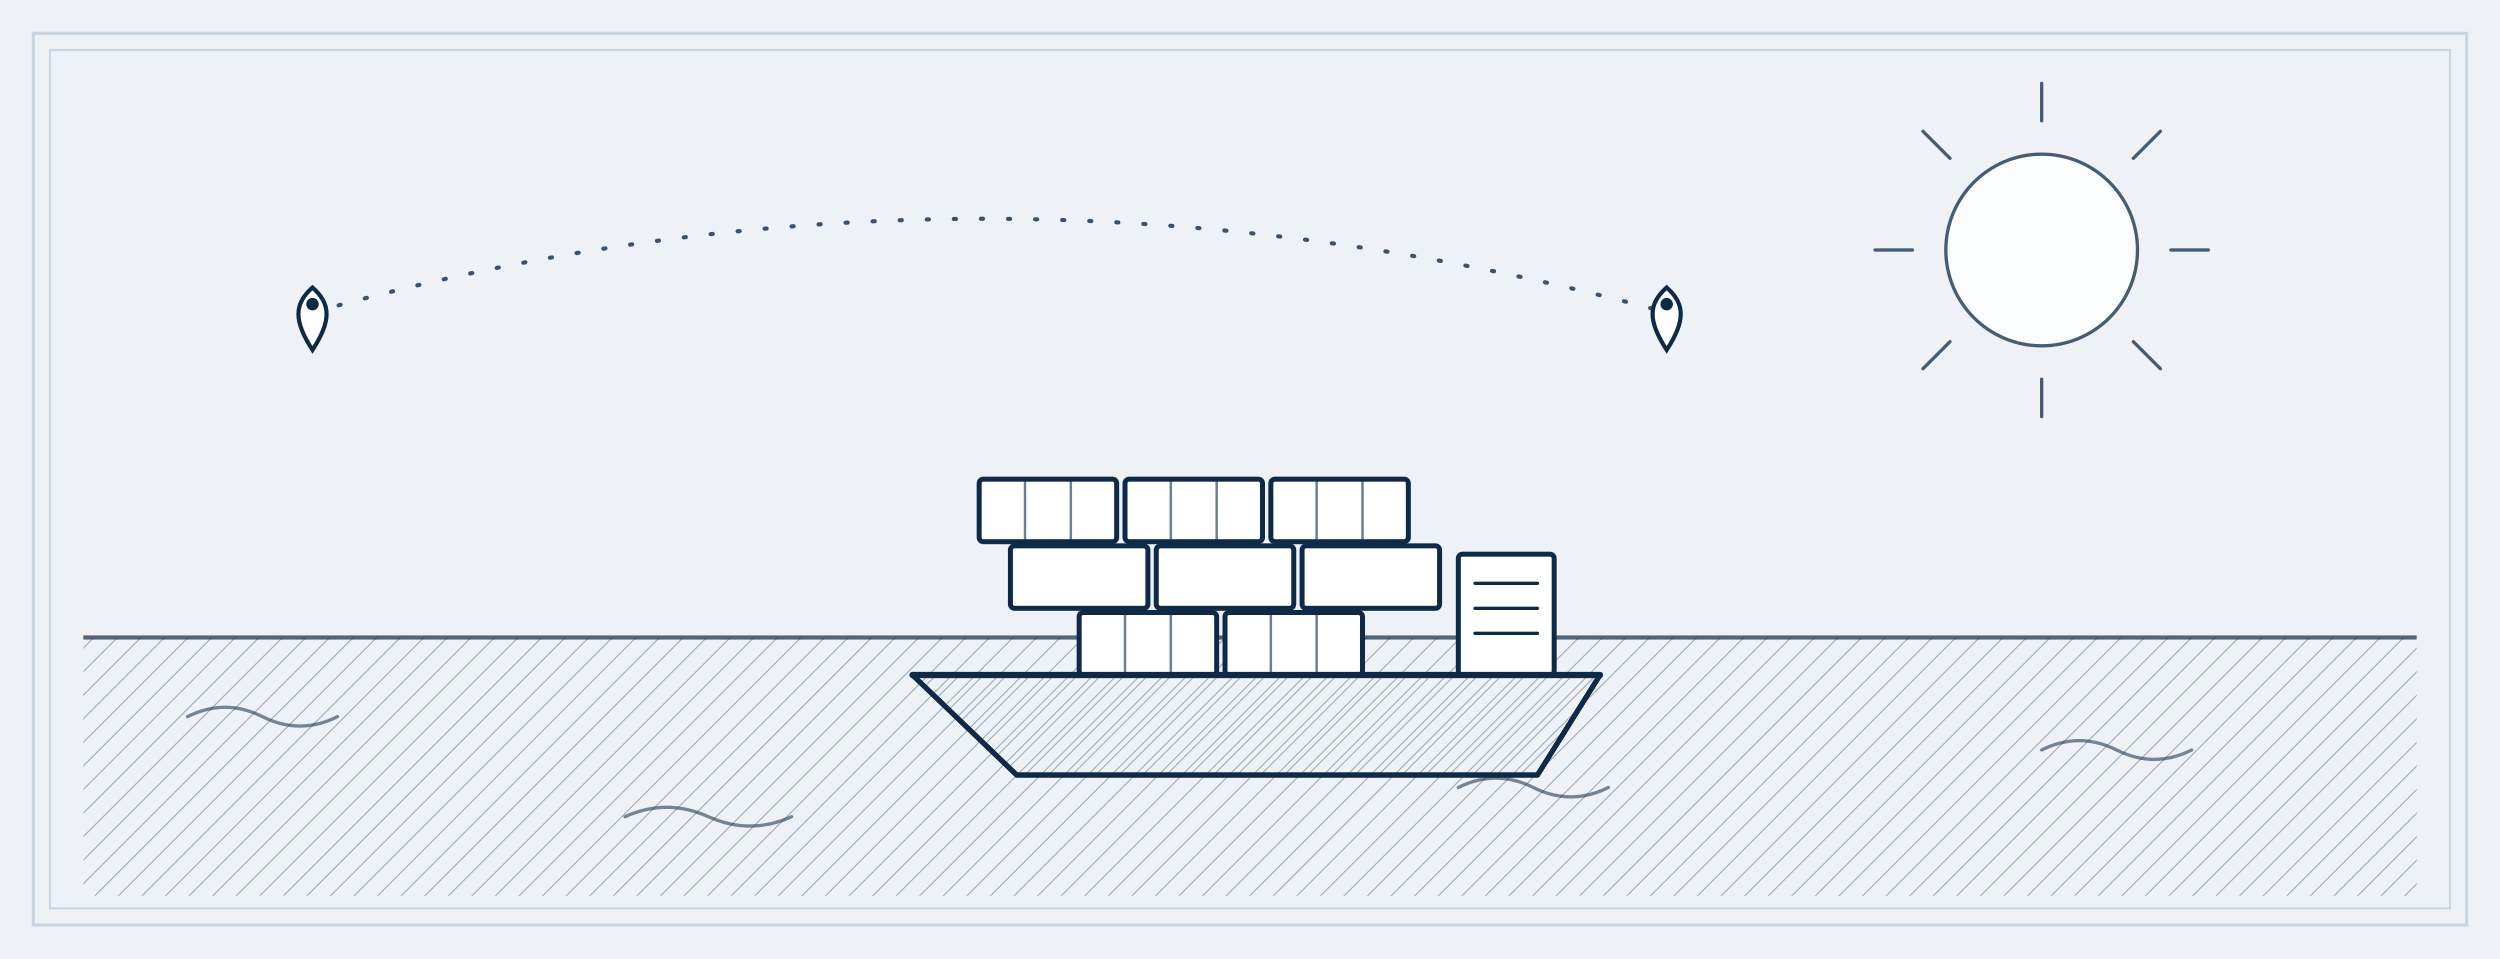
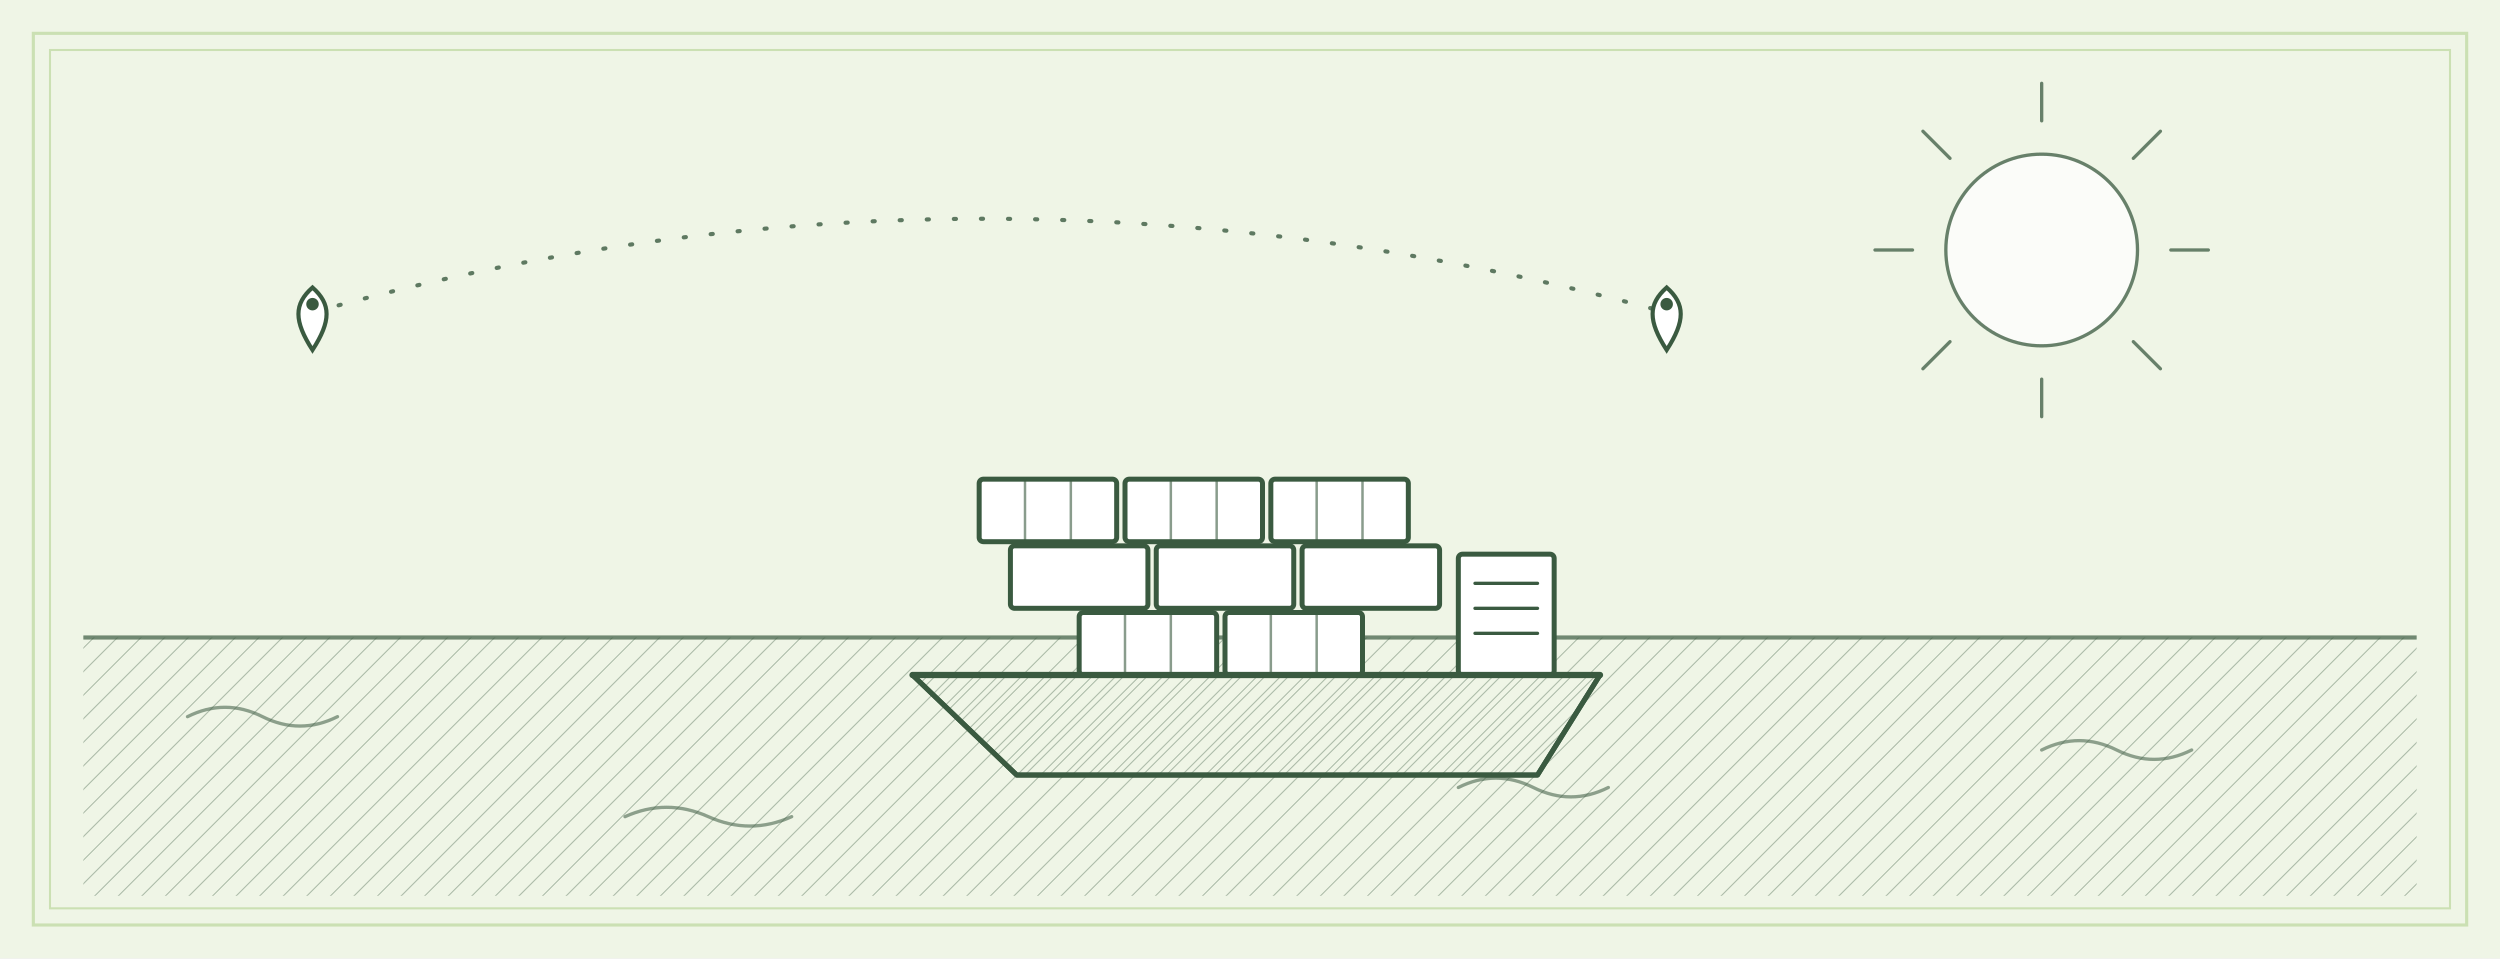
<svg xmlns="http://www.w3.org/2000/svg" viewBox="0 0 1200 460" role="img" aria-label="Line engraving of a cargo ship carrying containers across the sea">
  <defs>
    <pattern id="sea" width="8" height="8" patternTransform="rotate(45)" patternUnits="userSpaceOnUse">
-       <line x1="0" y1="0" x2="0" y2="8" stroke="#0F2A47" stroke-width="1" opacity="0.35" />
+       <line x1="0" y1="0" x2="0" y2="8" stroke="#3A5A40" stroke-width="1" opacity="0.35" />
    </pattern>
  </defs>
-   <rect width="1200" height="460" fill="#EEF2F7" />
-   <rect x="16" y="16" width="1168" height="428" fill="none" stroke="#CBD5E1" stroke-width="1.5" />
-   <rect x="24" y="24" width="1152" height="412" fill="none" stroke="#CBD5E1" stroke-width="1" />
-   <g stroke="#0F2A47" stroke-width="1.6" fill="none" opacity="0.75">
+   <rect width="1200" height="460" fill="#EFF5E6" />
+   <rect x="16" y="16" width="1168" height="428" fill="none" stroke="#CBE0B3" stroke-width="1.5" />
+   <rect x="24" y="24" width="1152" height="412" fill="none" stroke="#CBE0B3" stroke-width="1" />
+   <g stroke="#3A5A40" stroke-width="1.6" fill="none" opacity="0.75">
    <circle cx="980" cy="120" r="46" fill="#FFFFFF" />
    <g stroke-linecap="round">
      <path d="M980 58V40M980 200V182M1042 120h18M900 120h18M1024 76l13-13M923 177l13-13M1024 164l13 13M923 63l13 13" />
    </g>
  </g>
-   <path d="M150 150 Q470 60 800 150" fill="none" stroke="#0F2A47" stroke-width="2" stroke-dasharray="1 12" stroke-linecap="round" opacity="0.8" />
-   <g fill="#FFFFFF" stroke="#0F2A47" stroke-width="2">
+   <path d="M150 150 Q470 60 800 150" fill="none" stroke="#3A5A40" stroke-width="2" stroke-dasharray="1 12" stroke-linecap="round" opacity="0.8" />
+   <g fill="#FFFFFF" stroke="#3A5A40" stroke-width="2">
    <path d="M150 168 c-9 -14 -9 -22 0 -30 c9 8 9 16 0 30 Z" />
    <path d="M800 168 c-9 -14 -9 -22 0 -30 c9 8 9 16 0 30 Z" />
  </g>
-   <g fill="#0F2A47">
+   <g fill="#3A5A40">
    <circle cx="150" cy="146" r="3" />
    <circle cx="800" cy="146" r="3" />
  </g>
  <path d="M40 306 H1160 V430 H40 Z" fill="url(#sea)" />
-   <path d="M40 306 H1160" stroke="#0F2A47" stroke-width="2" opacity="0.7" />
-   <g stroke="#0F2A47" stroke-width="1.6" stroke-linecap="round" fill="none" opacity="0.55">
+   <path d="M40 306 H1160" stroke="#3A5A40" stroke-width="2" opacity="0.7" />
+   <g stroke="#3A5A40" stroke-width="1.6" stroke-linecap="round" fill="none" opacity="0.55">
    <path d="M90 344 q18 -9 36 0 t36 0" />
    <path d="M980 360 q18 -9 36 0 t36 0" />
    <path d="M300 392 q20 -9 40 0 t40 0" />
    <path d="M700 378 q18 -9 36 0 t36 0" />
  </g>
-   <g transform="translate(430,196)" stroke="#0F2A47" stroke-width="2.4" stroke-linejoin="round" stroke-linecap="round">
+   <g transform="translate(430,196)" stroke="#3A5A40" stroke-width="2.4" stroke-linejoin="round" stroke-linecap="round">
    <g fill="#FFFFFF">
      <rect x="40" y="34" width="66" height="30" rx="2" />
      <rect x="110" y="34" width="66" height="30" rx="2" />
      <rect x="180" y="34" width="66" height="30" rx="2" />
      <rect x="55" y="66" width="66" height="30" rx="2" />
      <rect x="125" y="66" width="66" height="30" rx="2" />
      <rect x="195" y="66" width="66" height="30" rx="2" />
      <rect x="88" y="98" width="66" height="30" rx="2" />
      <rect x="158" y="98" width="66" height="30" rx="2" />
    </g>
    <g stroke-width="1.2" opacity="0.6">
      <path d="M62 34V64M84 34V64M132 34V64M154 34V64M202 34V64M224 34V64" />
      <path d="M110 98V128M132 98V128M180 98V128M202 98V128" />
    </g>
    <rect x="270" y="70" width="46" height="58" rx="2" fill="#FFFFFF" />
    <g stroke-width="1.6">
      <path d="M278 84h30M278 96h30M278 108h30" />
    </g>
    <path d="M8 128 H338 L308 176 H58 Z" fill="url(#sea)" />
    <path d="M8 128 H338 L308 176 H58 Z" fill="none" />
    <path d="M8 128 H338" stroke-width="3" />
  </g>
</svg>
